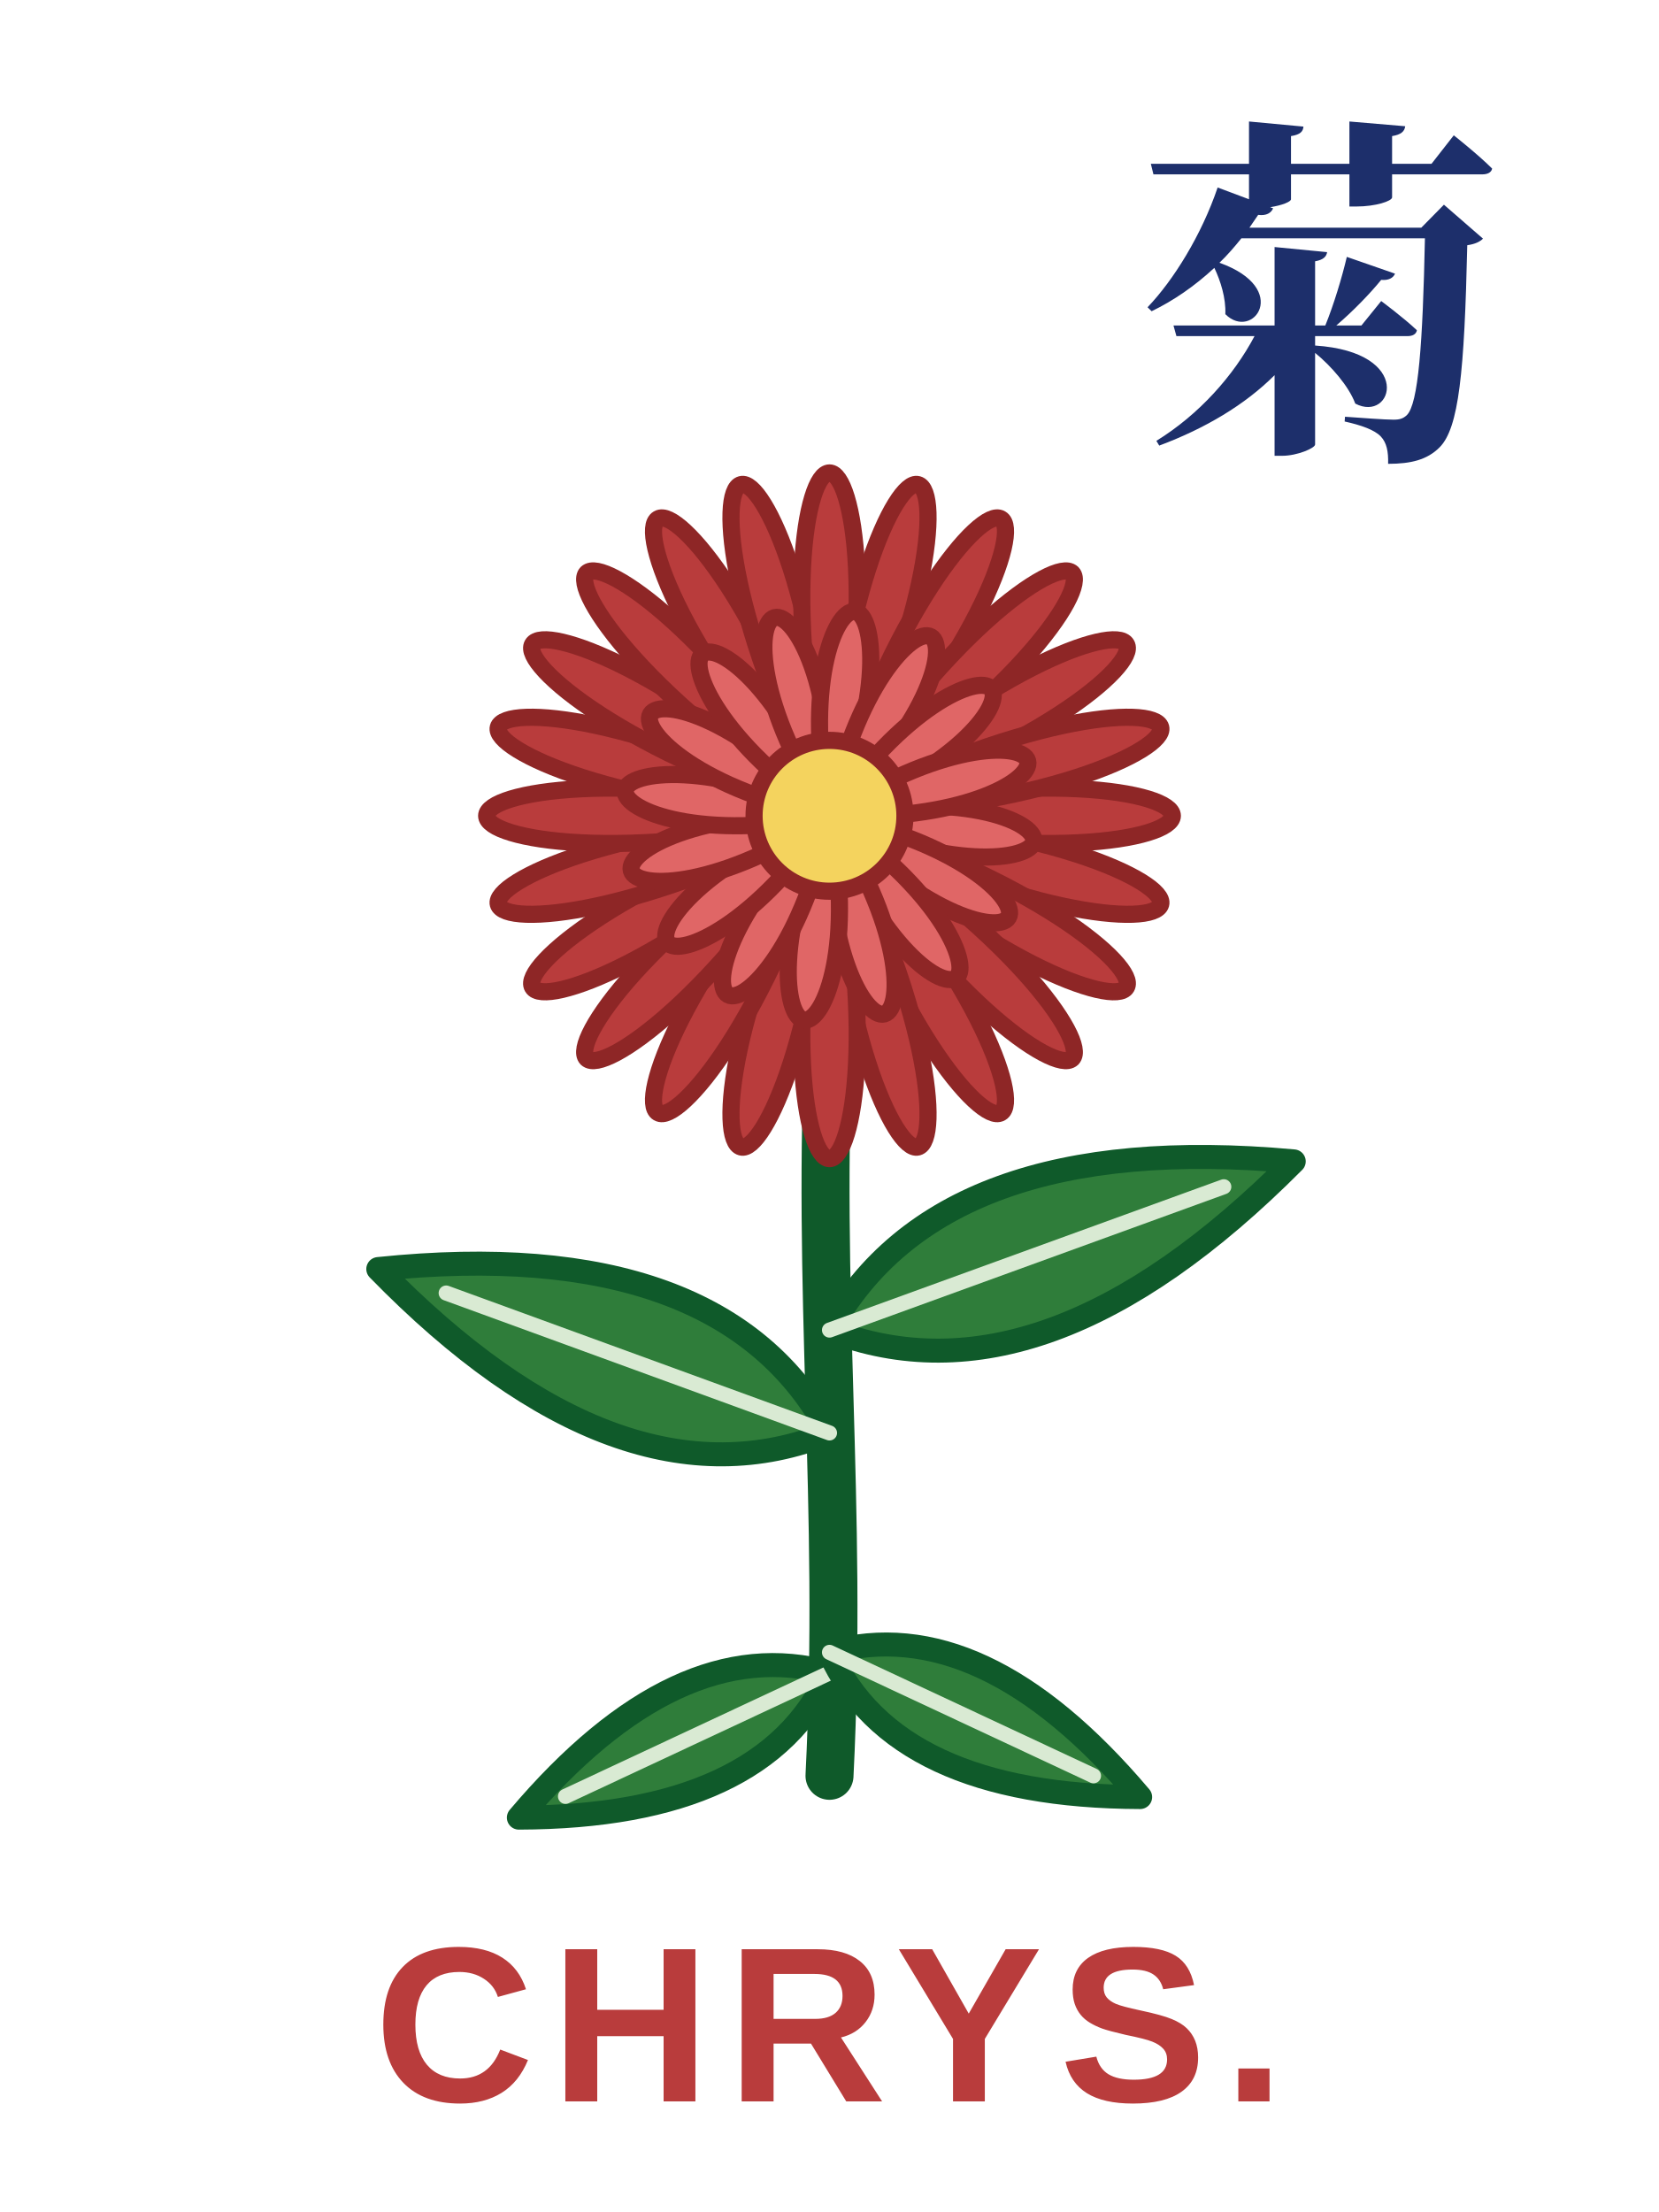
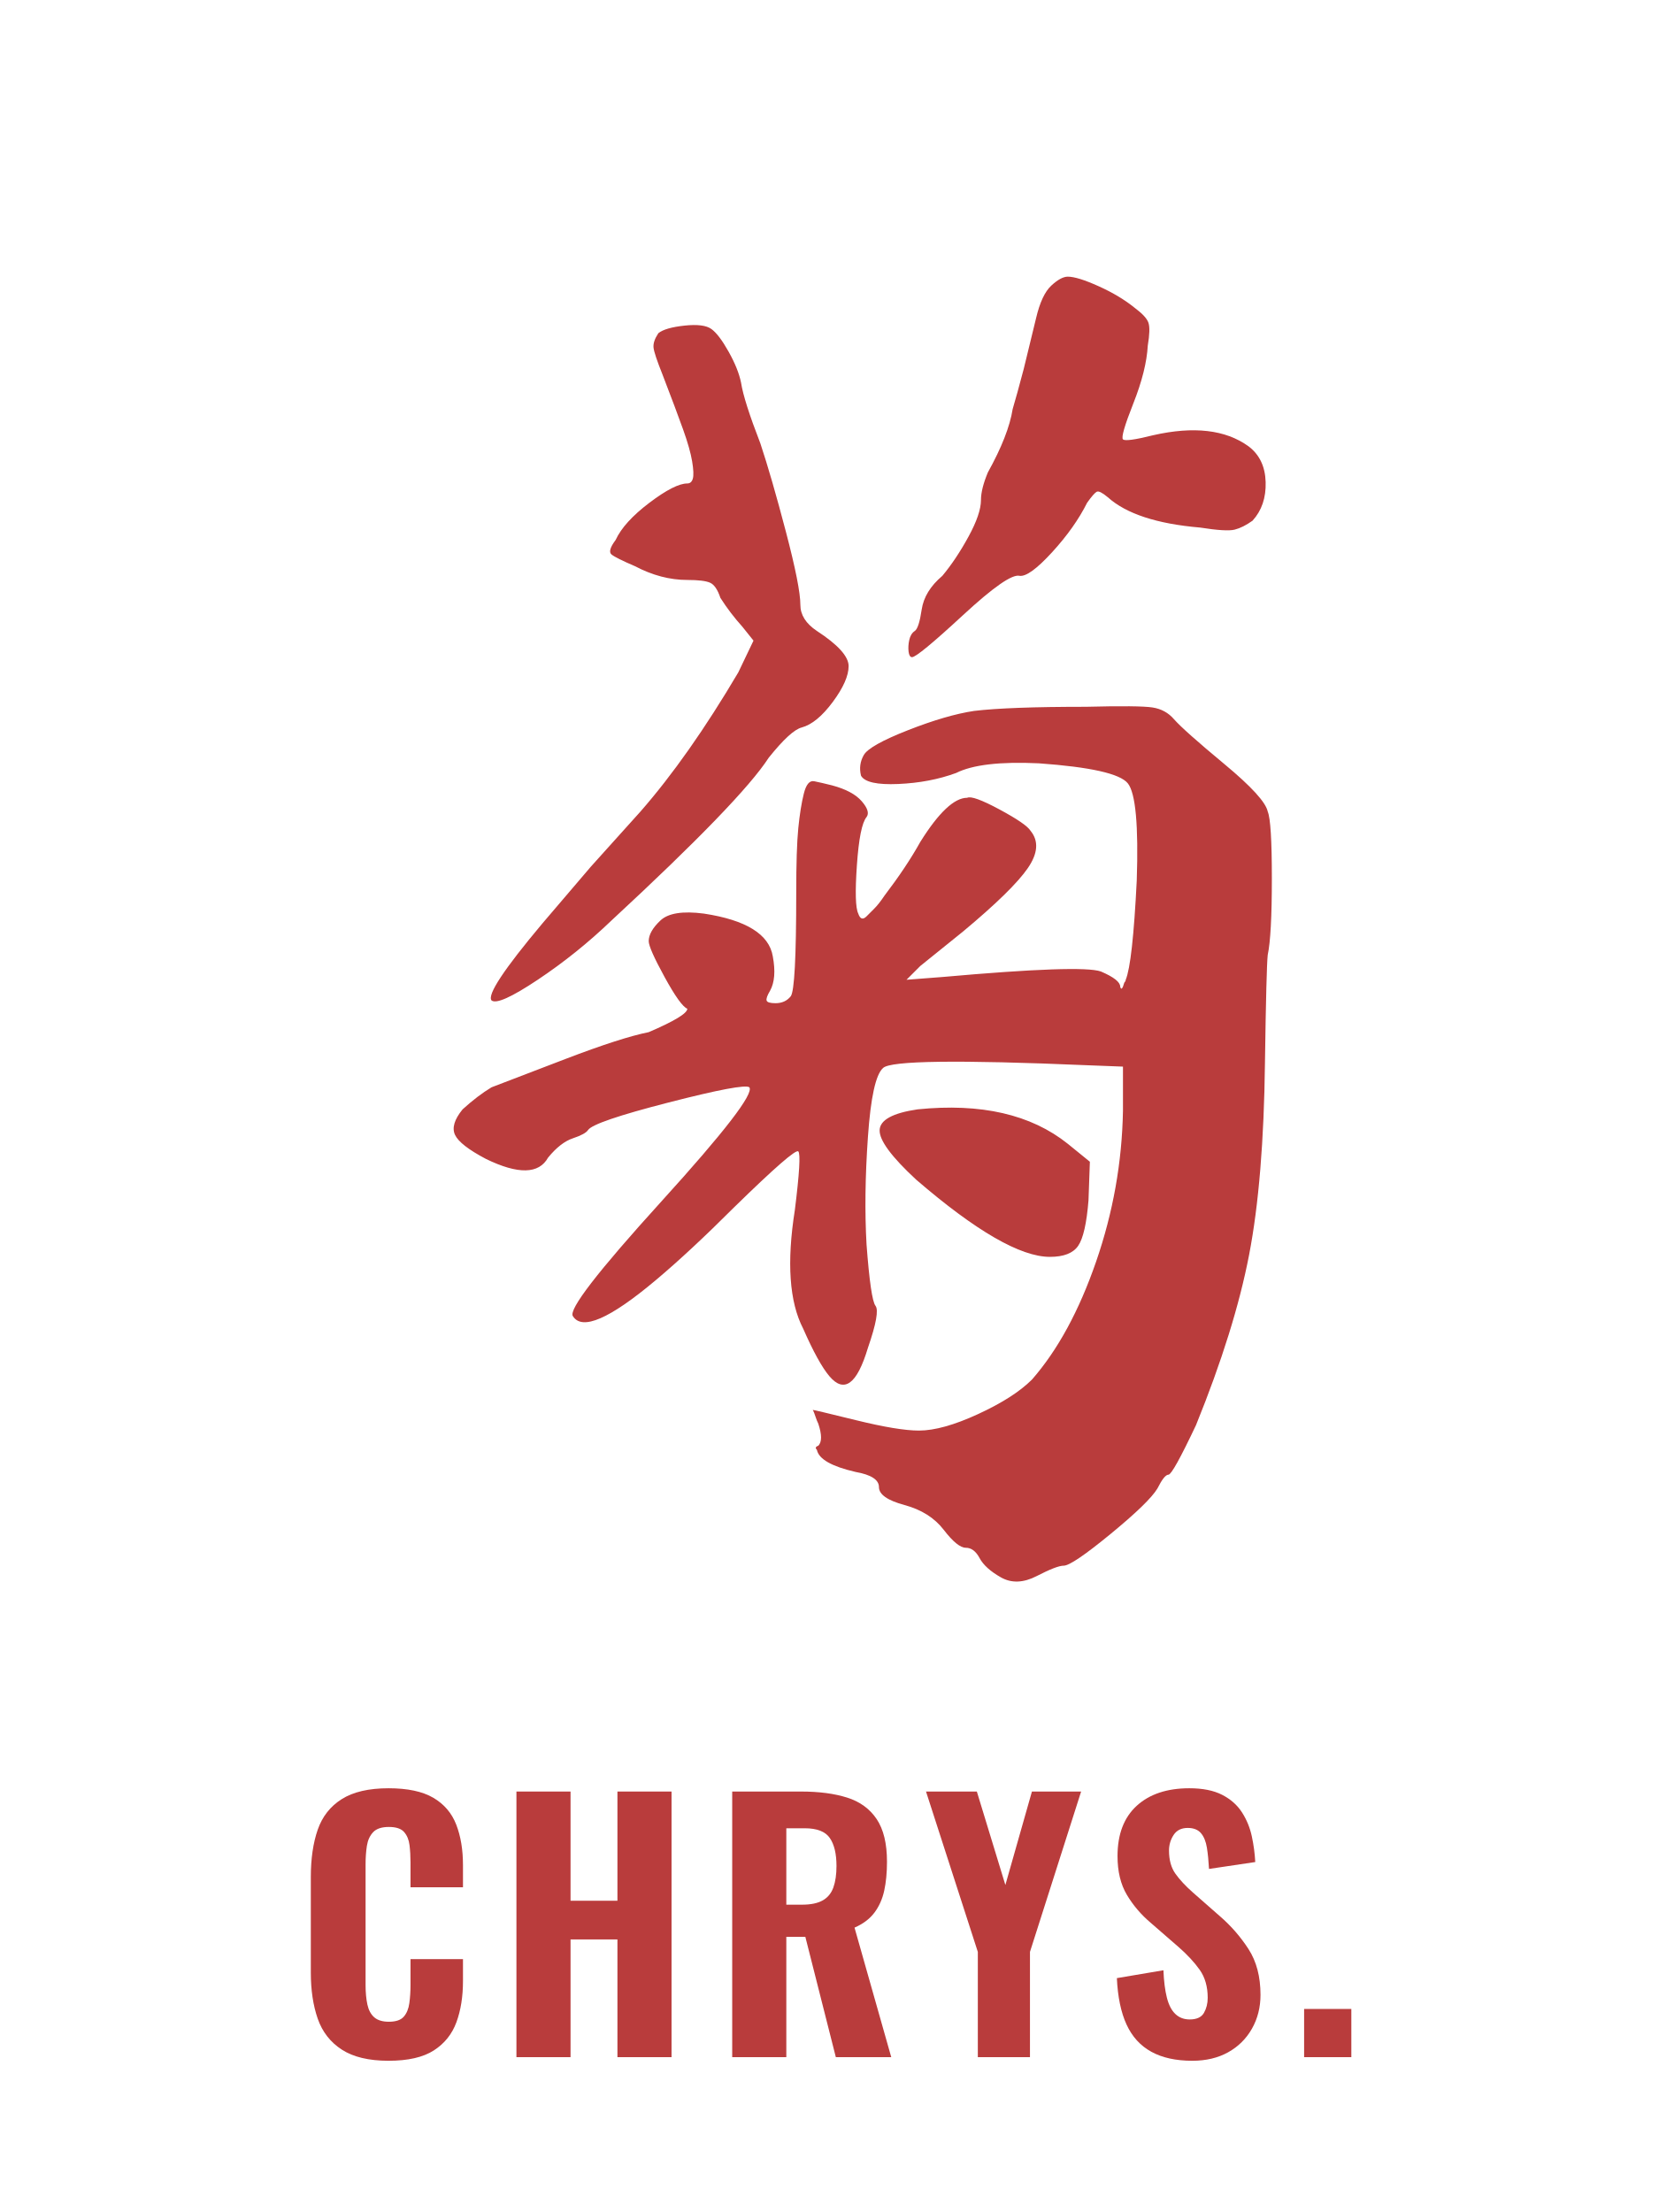
<svg xmlns="http://www.w3.org/2000/svg" width="300" height="400" viewBox="0 0 300 400">
-   <text x="272" y="78" text-anchor="end" font-family="'Songti SC','STSong','Noto Serif CJK SC','Noto Serif CJK','Source Han Serif SC',serif" font-size="66" font-weight="700" fill="#1d2f6b">菊</text>
-   <g transform="translate(150 212) scale(1.24) translate(-150 -222)">
-     <path d="M150,310 C152,270 148,240 150,200" fill="none" stroke="#0f5a2a" stroke-width="7" stroke-linecap="round" stroke-linejoin="round" />
-     <path d="M150.0,260.0 Q134.5,230.9 84.2,236.1 Q119.5,272.3 150.0,260.0Z" fill="#2f7d3a" stroke="#0f5a2a" stroke-width="3.5" stroke-linejoin="round" />
-     <path d="M150.0,260.0 L94.1,239.6" stroke="#d9ead3" stroke-width="2.2" stroke-linecap="round" />
-     <path d="M150.0,245.0 Q181.2,257.1 217.7,220.4 Q166.2,215.7 150.0,245.0Z" fill="#2f7d3a" stroke="#0f5a2a" stroke-width="3.5" stroke-linejoin="round" />
-     <path d="M150.0,245.0 L207.5,224.1" stroke="#d9ead3" stroke-width="2.2" stroke-linecap="round" />
-     <path d="M150.0,295.0 Q127.8,288.8 104.7,316.1 Q140.5,316.0 150.0,295.0Z" fill="#2f7d3a" stroke="#0f5a2a" stroke-width="3.5" stroke-linejoin="round" />
-     <path d="M150.0,295.0 L111.5,313.0" stroke="#d9ead3" stroke-width="2.2" stroke-linecap="round" />
-     <path d="M150.0,292.0 Q159.5,313.0 195.3,313.1 Q172.2,285.8 150.0,292.0Z" fill="#2f7d3a" stroke="#0f5a2a" stroke-width="3.5" stroke-linejoin="round" />
-     <path d="M150.0,292.0 L188.5,310.0" stroke="#d9ead3" stroke-width="2.2" stroke-linecap="round" />
-     <path d="M150.0,170.0 C180.0,177.0 200.0,173.5 200.0,170.0 C200.0,166.5 180.0,163.0 150.0,170.0Z" fill="#b93c3c" stroke="#8e2626" stroke-width="2.5" stroke-linejoin="round" />
-     <path d="M150.0,170.0 C177.2,184.5 197.4,186.3 198.3,182.9 C199.2,179.6 180.8,171.0 150.0,170.0Z" fill="#b93c3c" stroke="#8e2626" stroke-width="2.5" stroke-linejoin="round" />
-     <path d="M150.0,170.0 C172.5,191.1 191.6,198.0 193.3,195.0 C195.1,192.0 179.5,178.9 150.0,170.0Z" fill="#b93c3c" stroke="#8e2626" stroke-width="2.5" stroke-linejoin="round" />
-     <path d="M150.0,170.0 C166.3,196.2 182.9,207.8 185.4,205.4 C187.8,202.9 176.2,186.3 150.0,170.0Z" fill="#b93c3c" stroke="#8e2626" stroke-width="2.5" stroke-linejoin="round" />
-     <path d="M150.0,170.0 C158.9,199.5 172.0,215.1 175.0,213.3 C178.0,211.6 171.1,192.5 150.0,170.0Z" fill="#b93c3c" stroke="#8e2626" stroke-width="2.5" stroke-linejoin="round" />
-     <path d="M150.0,170.0 C151.0,200.8 159.6,219.2 162.9,218.3 C166.3,217.4 164.5,197.2 150.0,170.0Z" fill="#b93c3c" stroke="#8e2626" stroke-width="2.5" stroke-linejoin="round" />
-     <path d="M150.0,170.0 C143.0,200.0 146.5,220.0 150.0,220.0 C153.5,220.0 157.0,200.0 150.0,170.0Z" fill="#b93c3c" stroke="#8e2626" stroke-width="2.5" stroke-linejoin="round" />
-     <path d="M150.0,170.0 C135.5,197.2 133.7,217.4 137.1,218.3 C140.4,219.2 149.0,200.8 150.0,170.0Z" fill="#b93c3c" stroke="#8e2626" stroke-width="2.5" stroke-linejoin="round" />
-     <path d="M150.0,170.0 C128.9,192.5 122.0,211.6 125.0,213.3 C128.0,215.1 141.1,199.5 150.0,170.0Z" fill="#b93c3c" stroke="#8e2626" stroke-width="2.5" stroke-linejoin="round" />
-     <path d="M150.0,170.0 C123.8,186.3 112.2,202.9 114.6,205.4 C117.1,207.8 133.7,196.2 150.0,170.0Z" fill="#b93c3c" stroke="#8e2626" stroke-width="2.5" stroke-linejoin="round" />
-     <path d="M150.0,170.0 C120.5,178.9 104.9,192.0 106.7,195.0 C108.4,198.0 127.5,191.1 150.0,170.0Z" fill="#b93c3c" stroke="#8e2626" stroke-width="2.5" stroke-linejoin="round" />
-     <path d="M150.0,170.0 C119.2,171.0 100.8,179.6 101.7,182.9 C102.6,186.3 122.8,184.5 150.0,170.0Z" fill="#b93c3c" stroke="#8e2626" stroke-width="2.5" stroke-linejoin="round" />
-     <path d="M150.0,170.0 C120.0,163.0 100.0,166.5 100.0,170.0 C100.0,173.5 120.0,177.0 150.0,170.0Z" fill="#b93c3c" stroke="#8e2626" stroke-width="2.5" stroke-linejoin="round" />
-     <path d="M150.0,170.0 C122.8,155.5 102.6,153.7 101.7,157.1 C100.8,160.4 119.2,169.0 150.0,170.0Z" fill="#b93c3c" stroke="#8e2626" stroke-width="2.5" stroke-linejoin="round" />
-     <path d="M150.0,170.0 C127.5,148.9 108.4,142.0 106.7,145.0 C104.9,148.0 120.5,161.1 150.0,170.0Z" fill="#b93c3c" stroke="#8e2626" stroke-width="2.5" stroke-linejoin="round" />
-     <path d="M150.0,170.0 C133.7,143.8 117.1,132.2 114.6,134.6 C112.2,137.1 123.8,153.7 150.0,170.0Z" fill="#b93c3c" stroke="#8e2626" stroke-width="2.5" stroke-linejoin="round" />
-     <path d="M150.0,170.0 C141.1,140.5 128.0,124.9 125.0,126.7 C122.0,128.4 128.9,147.5 150.0,170.0Z" fill="#b93c3c" stroke="#8e2626" stroke-width="2.5" stroke-linejoin="round" />
-     <path d="M150.0,170.0 C149.0,139.2 140.4,120.8 137.1,121.7 C133.7,122.6 135.5,142.8 150.0,170.0Z" fill="#b93c3c" stroke="#8e2626" stroke-width="2.5" stroke-linejoin="round" />
-     <path d="M150.0,170.0 C157.0,140.0 153.5,120.0 150.0,120.0 C146.5,120.0 143.0,140.0 150.0,170.0Z" fill="#b93c3c" stroke="#8e2626" stroke-width="2.5" stroke-linejoin="round" />
-     <path d="M150.0,170.0 C164.5,142.8 166.3,122.6 162.9,121.7 C159.6,120.8 151.0,139.2 150.0,170.0Z" fill="#b93c3c" stroke="#8e2626" stroke-width="2.5" stroke-linejoin="round" />
-     <path d="M150.0,170.0 C171.1,147.5 178.0,128.4 175.0,126.7 C172.0,124.9 158.9,140.5 150.0,170.0Z" fill="#b93c3c" stroke="#8e2626" stroke-width="2.5" stroke-linejoin="round" />
-     <path d="M150.0,170.0 C176.2,153.7 187.8,137.1 185.4,134.6 C182.9,132.2 166.3,143.8 150.0,170.0Z" fill="#b93c3c" stroke="#8e2626" stroke-width="2.5" stroke-linejoin="round" />
-     <path d="M150.0,170.0 C179.5,161.1 195.1,148.0 193.3,145.0 C191.6,142.0 172.5,148.9 150.0,170.0Z" fill="#b93c3c" stroke="#8e2626" stroke-width="2.5" stroke-linejoin="round" />
-     <path d="M150.0,170.0 C180.8,169.0 199.2,160.4 198.3,157.1 C197.4,153.7 177.2,155.5 150.0,170.0Z" fill="#b93c3c" stroke="#8e2626" stroke-width="2.5" stroke-linejoin="round" />
-     <path d="M150.0,170.0 C167.1,178.1 179.4,176.6 179.8,173.7 C180.1,170.7 168.6,166.2 150.0,170.0Z" fill="#e06666" stroke="#8e2626" stroke-width="2.5" stroke-linejoin="round" />
-     <path d="M150.0,170.0 C162.7,184.1 174.6,187.4 176.1,184.8 C177.6,182.2 168.6,173.6 150.0,170.0Z" fill="#e06666" stroke="#8e2626" stroke-width="2.5" stroke-linejoin="round" />
-     <path d="M150.0,170.0 C156.4,187.9 166.1,195.5 168.5,193.6 C170.8,191.8 165.8,180.5 150.0,170.0Z" fill="#e06666" stroke="#8e2626" stroke-width="2.5" stroke-linejoin="round" />
-     <path d="M150.0,170.0 C149.0,188.9 155.1,199.7 158.0,198.9 C160.9,198.1 160.6,185.7 150.0,170.0Z" fill="#e06666" stroke="#8e2626" stroke-width="2.5" stroke-linejoin="round" />
-     <path d="M150.0,170.0 C141.9,187.1 143.4,199.4 146.3,199.8 C149.3,200.1 153.8,188.6 150.0,170.0Z" fill="#e06666" stroke="#8e2626" stroke-width="2.5" stroke-linejoin="round" />
-     <path d="M150.0,170.0 C135.9,182.7 132.6,194.6 135.2,196.1 C137.8,197.6 146.4,188.6 150.0,170.0Z" fill="#e06666" stroke="#8e2626" stroke-width="2.5" stroke-linejoin="round" />
-     <path d="M150.0,170.0 C132.1,176.4 124.5,186.1 126.4,188.5 C128.2,190.8 139.5,185.8 150.0,170.0Z" fill="#e06666" stroke="#8e2626" stroke-width="2.5" stroke-linejoin="round" />
-     <path d="M150.0,170.0 C131.1,169.0 120.3,175.1 121.1,178.0 C121.9,180.9 134.3,180.6 150.0,170.0Z" fill="#e06666" stroke="#8e2626" stroke-width="2.5" stroke-linejoin="round" />
-     <path d="M150.0,170.0 C132.9,161.9 120.6,163.4 120.2,166.3 C119.9,169.3 131.4,173.8 150.0,170.0Z" fill="#e06666" stroke="#8e2626" stroke-width="2.5" stroke-linejoin="round" />
-     <path d="M150.0,170.0 C137.3,155.9 125.4,152.6 123.9,155.2 C122.4,157.8 131.4,166.4 150.0,170.0Z" fill="#e06666" stroke="#8e2626" stroke-width="2.5" stroke-linejoin="round" />
-     <path d="M150.0,170.0 C143.6,152.1 133.9,144.5 131.5,146.4 C129.2,148.2 134.2,159.5 150.0,170.0Z" fill="#e06666" stroke="#8e2626" stroke-width="2.5" stroke-linejoin="round" />
-     <path d="M150.0,170.0 C151.0,151.1 144.9,140.3 142.0,141.1 C139.1,141.9 139.4,154.3 150.0,170.0Z" fill="#e06666" stroke="#8e2626" stroke-width="2.5" stroke-linejoin="round" />
-     <path d="M150.0,170.0 C158.1,152.9 156.6,140.6 153.7,140.2 C150.7,139.9 146.2,151.4 150.0,170.0Z" fill="#e06666" stroke="#8e2626" stroke-width="2.5" stroke-linejoin="round" />
-     <path d="M150.0,170.0 C164.1,157.3 167.4,145.4 164.8,143.9 C162.2,142.4 153.6,151.4 150.0,170.0Z" fill="#e06666" stroke="#8e2626" stroke-width="2.5" stroke-linejoin="round" />
-     <path d="M150.0,170.0 C167.9,163.6 175.5,153.9 173.6,151.5 C171.8,149.2 160.5,154.2 150.0,170.0Z" fill="#e06666" stroke="#8e2626" stroke-width="2.5" stroke-linejoin="round" />
-     <path d="M150.0,170.0 C168.9,171.0 179.7,164.9 178.9,162.0 C178.1,159.1 165.7,159.4 150.0,170.0Z" fill="#e06666" stroke="#8e2626" stroke-width="2.5" stroke-linejoin="round" />
-     <circle cx="150" cy="170" r="11" fill="#f4d35e" stroke="#8e2626" stroke-width="2.5" />
+   <path d="M540 223Q609 230 649 198L665 185L664 157Q662 132 656.5 124.0Q651 116 636 116Q604 116 539 172Q512 197 512.5 208.0Q513 219 540 223ZM581 512Q606 515 662 515Q701 516 710.5 514.5Q720 513 726 506Q733 498 762.5 473.5Q792 449 794 439Q797 432 797.0 390.5Q797 349 794 335Q793 326 792 257Q791 172 780.5 117.5Q770 63 742 -6Q725 -42 722.0 -42.0Q719 -42 714 -52Q708 -62 680.0 -85.0Q652 -108 646 -108Q641 -108 626.5 -115.5Q612 -123 600.5 -116.5Q589 -110 585.0 -102.5Q581 -95 575.0 -95.0Q569 -95 559.0 -82.0Q549 -69 530.5 -64.0Q512 -59 512.0 -51.0Q512 -43 495 -40Q469 -34 467 -24Q465 -22 468 -21Q472 -17 468 -5Q467 -3 466.0 0.0Q465 3 464.5 4.0Q464 5 464 5Q465 5 495.5 -2.5Q526 -10 541 -10Q558 -10 584.0 2.0Q610 14 623 27Q651 59 669.5 112.5Q688 166 689 222V254L663 255Q523 261 515 253Q507 246 504.0 203.0Q501 160 503 125Q506 85 509.5 80.5Q513 76 504 50Q498 30 491.0 25.0Q484 20 476.0 29.5Q468 39 457 64Q442 93 451 150Q456 190 453.5 192.5Q451 195 407 152Q375 120 350.0 99.0Q325 78 310.0 71.5Q295 65 290 73Q285 80 354.0 156.0Q423 232 418 239Q414 242 359.5 228.0Q305 214 301 208Q299 205 290.0 202.0Q281 199 272 188Q262 170 227 187Q208 197 204.5 204.5Q201 212 210 223Q221 233 231 239Q244 244 284.5 259.5Q325 275 345 279Q373 291 373 296Q368 298 356.5 319.0Q345 340 345 345Q345 352 353.5 360.0Q362 368 385 365Q431 358 435 334Q438 318 433 309Q430 304 430.5 302.0Q431 300 437 300Q444 300 448.0 305.0Q452 310 452 380Q452 412 453.5 427.0Q455 442 457.5 452.0Q460 462 465.0 461.0Q470 460 478 458Q493 454 499.5 446.5Q506 439 503 435Q498 429 496.0 400.0Q494 371 497 365Q498 362 499.5 361.5Q501 361 503.0 363.0Q505 365 508.5 368.5Q512 372 516 378Q532 399 542 417Q562 449 576 449Q580 451 599.5 440.5Q619 430 622 425Q631 414 620.0 398.0Q609 382 573 352L542 327L532 317L558 319Q659 328 673 323Q687 317 687 312Q688 308 690 315Q691 316 691 317Q696 329 699 389Q701 449 692.5 459.5Q684 470 628 474Q586 476 568 467Q549 460 526.0 459.0Q503 458 499 465Q497 473 501 480Q505 487 533.0 498.0Q561 509 581 512ZM352 786Q357 790 371.0 791.5Q385 793 390.5 789.0Q396 785 403.0 772.5Q410 760 412 750Q414 737 426 706Q434 682 444.5 642.0Q455 602 455 589Q455 578 467 570Q490 555 490.0 544.5Q490 534 478.5 518.5Q467 503 456 500Q448 498 432 478Q412 447 318 360Q293 336 264.5 317.0Q236 298 231 302Q226 308 268 358L303 399L339 439Q374 479 410 540L421 563L413 573Q404 583 397 594Q394 603 389.5 605.0Q385 607 373 607Q354 607 335 617Q321 623 318.0 625.5Q315 628 321 636Q327 649 345.5 663.0Q364 677 373 677Q376 677 377.0 680.5Q378 684 376.5 693.0Q375 702 370.0 716.0Q365 730 355 756Q349 771 348.5 775.5Q348 780 352 786ZM626 797Q630 814 637.0 820.5Q644 827 649 827Q656 827 671.5 820.0Q687 813 698 804Q706 798 707.5 793.5Q709 789 707 777Q706 759 696.5 735.0Q687 711 689.0 709.0Q691 707 711 712Q755 722 780 704Q792 695 792.5 678.0Q793 661 783 650Q776 645 770.0 643.5Q764 642 745 645Q698 649 678 667Q672 672 670.0 671.0Q668 670 663 663Q654 645 637.5 627.0Q621 609 614 610Q606 612 573.0 581.5Q540 551 536 551Q534 551 533.5 555.0Q533 559 534.0 563.5Q535 568 538 570Q541 572 543.0 585.5Q545 599 558 610Q568 622 577.0 638.5Q586 655 586 665Q586 673 591 685Q606 712 609 731Q612 741 617 760Z" fill="#b93c3c" transform="translate(31.3 256.2) scale(0.2493 -0.2493)" />
+   <g fill="#b93c3c" transform="translate(53.3 372) scale(0.0593 -0.0593)">
+     <path d="M286 -11Q196 -11 143.5 23.0Q91 57 70.0 117.5Q49 178 49 258V549Q49 633 70.0 693.5Q91 754 143.5 787.0Q196 820 286 820Q373 820 422.5 791.0Q472 762 492.5 709.0Q513 656 513 586V518H353V594Q353 622 350.0 646.5Q347 671 333.5 686.5Q320 702 287 702Q254 702 239.0 686.0Q224 670 220.0 644.5Q216 619 216 588V220Q216 186 221.5 160.5Q227 135 242.5 121.5Q258 108 287 108Q319 108 332.5 123.5Q346 139 349.5 165.0Q353 191 353 220V299H513V232Q513 161 493.0 106.5Q473 52 424.0 20.5Q375 -11 286 -11Z" transform="translate(0.0 0)" />
+     <path d="M63 0V810H228V477H371V810H536V0H371V359H228V0Z" transform="translate(613.0 0)" />
+     <path d="M61 0V810H271Q353 810 411.5 791.5Q470 773 501.5 726.0Q533 679 533 596Q533 546 524.5 507.5Q516 469 494.5 440.5Q473 412 434 395L546 0H377L284 367H226V0ZM226 465H274Q314 465 337.0 478.0Q360 491 369.5 517.5Q379 544 379 583Q379 639 358.5 668.5Q338 698 282 698H226Z" transform="translate(1273.0 0)" />
+     <path d="M167 0V321L9 810H164L251 525L332 810H482L326 321V0Z" transform="translate(1916.0 0)" />
+     <path d="M271 -11Q196 -11 146.0 16.5Q96 44 70.5 99.5Q45 155 41 241L183 265Q185 215 193.5 181.5Q202 148 219.5 131.5Q237 115 263 115Q295 115 306.5 135.0Q318 155 318 181Q318 232 293.5 266.5Q269 301 229 336L145 409Q100 447 71.5 495.0Q43 543 43 613Q43 713 101.5 766.5Q160 820 262 820Q323 820 362.0 800.0Q401 780 422.5 746.5Q444 713 452.5 673.5Q461 634 463 595L322 574Q320 611 315.5 639.0Q311 667 297.5 683.0Q284 699 257 699Q228 699 214.0 677.5Q200 656 200 630Q200 587 219.5 559.5Q239 532 273 502L355 430Q406 386 442.5 329.5Q479 273 479 190Q479 133 453.0 87.0Q427 41 380.5 15.0Q334 -11 271 -11Z" transform="translate(2466.0 0)" />
+     <path d="M47 0V147H191V0Z" transform="translate(3031.0 0)" />
  </g>
-   <text x="150" y="380" text-anchor="middle" font-family="'Helvetica Neue','Arial Narrow',Arial,sans-serif" font-size="40" font-weight="800" letter-spacing="3" fill="#b93c3c">CHRYS.</text>
</svg>
